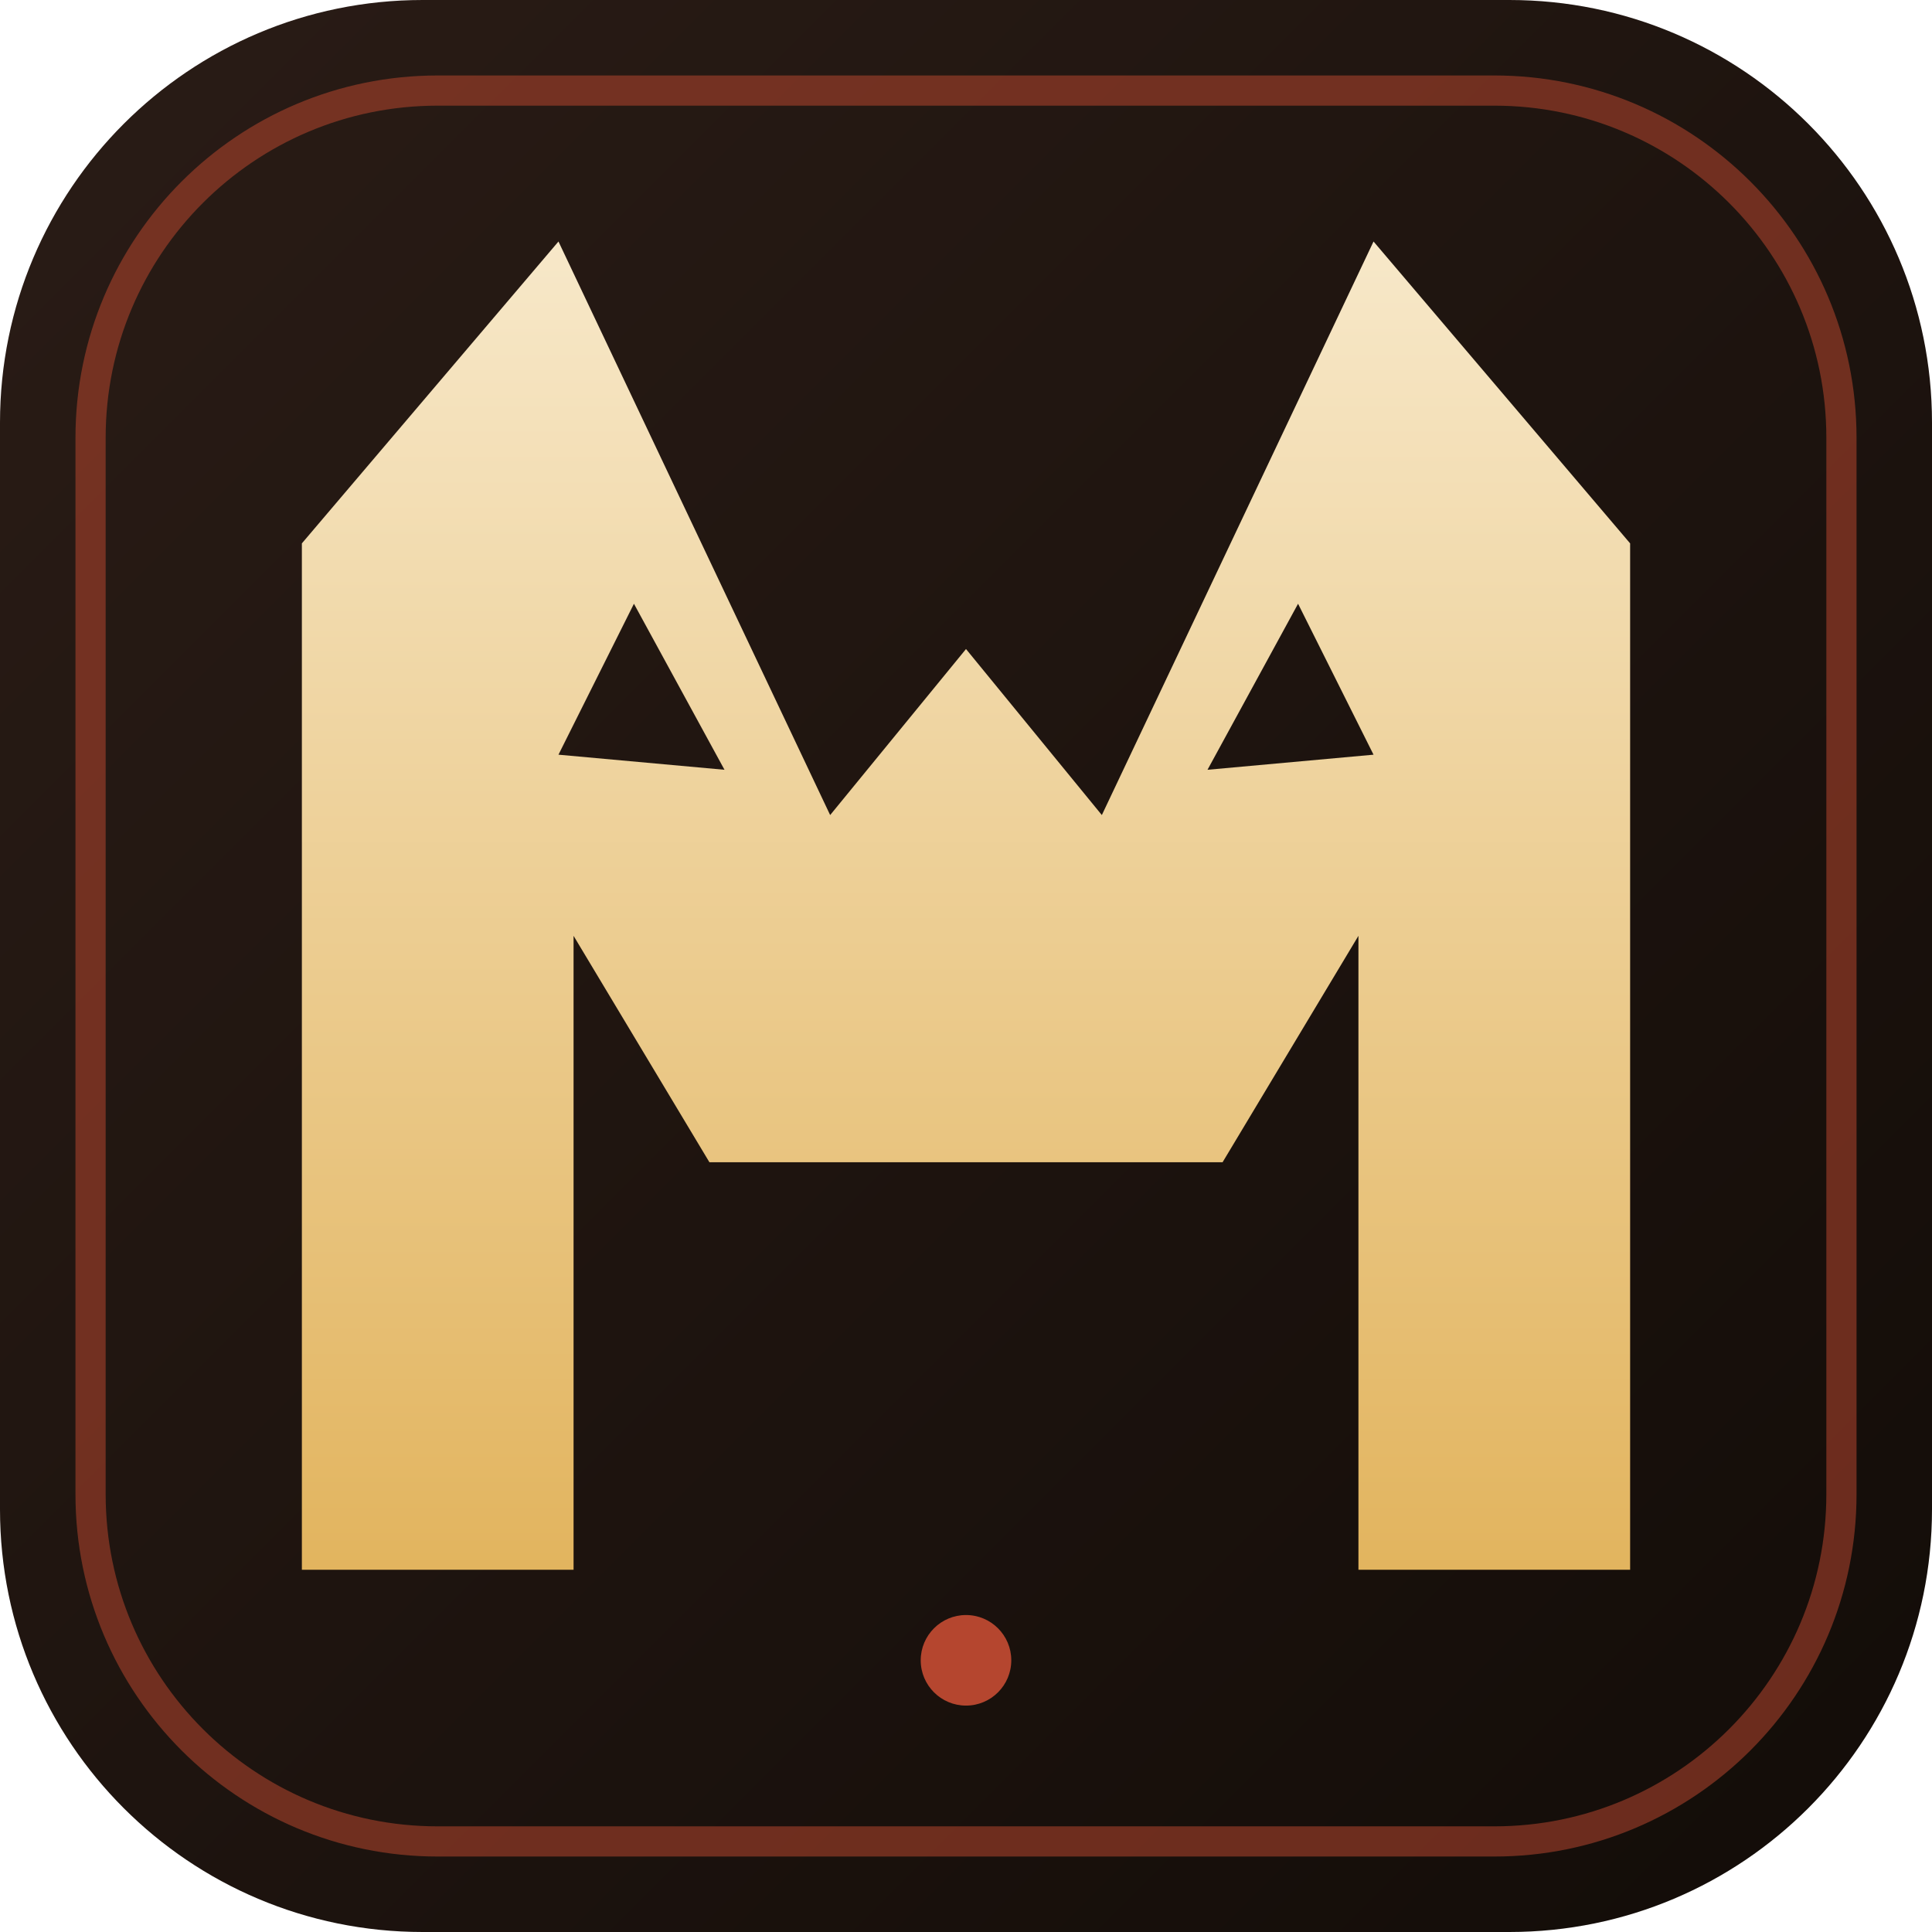
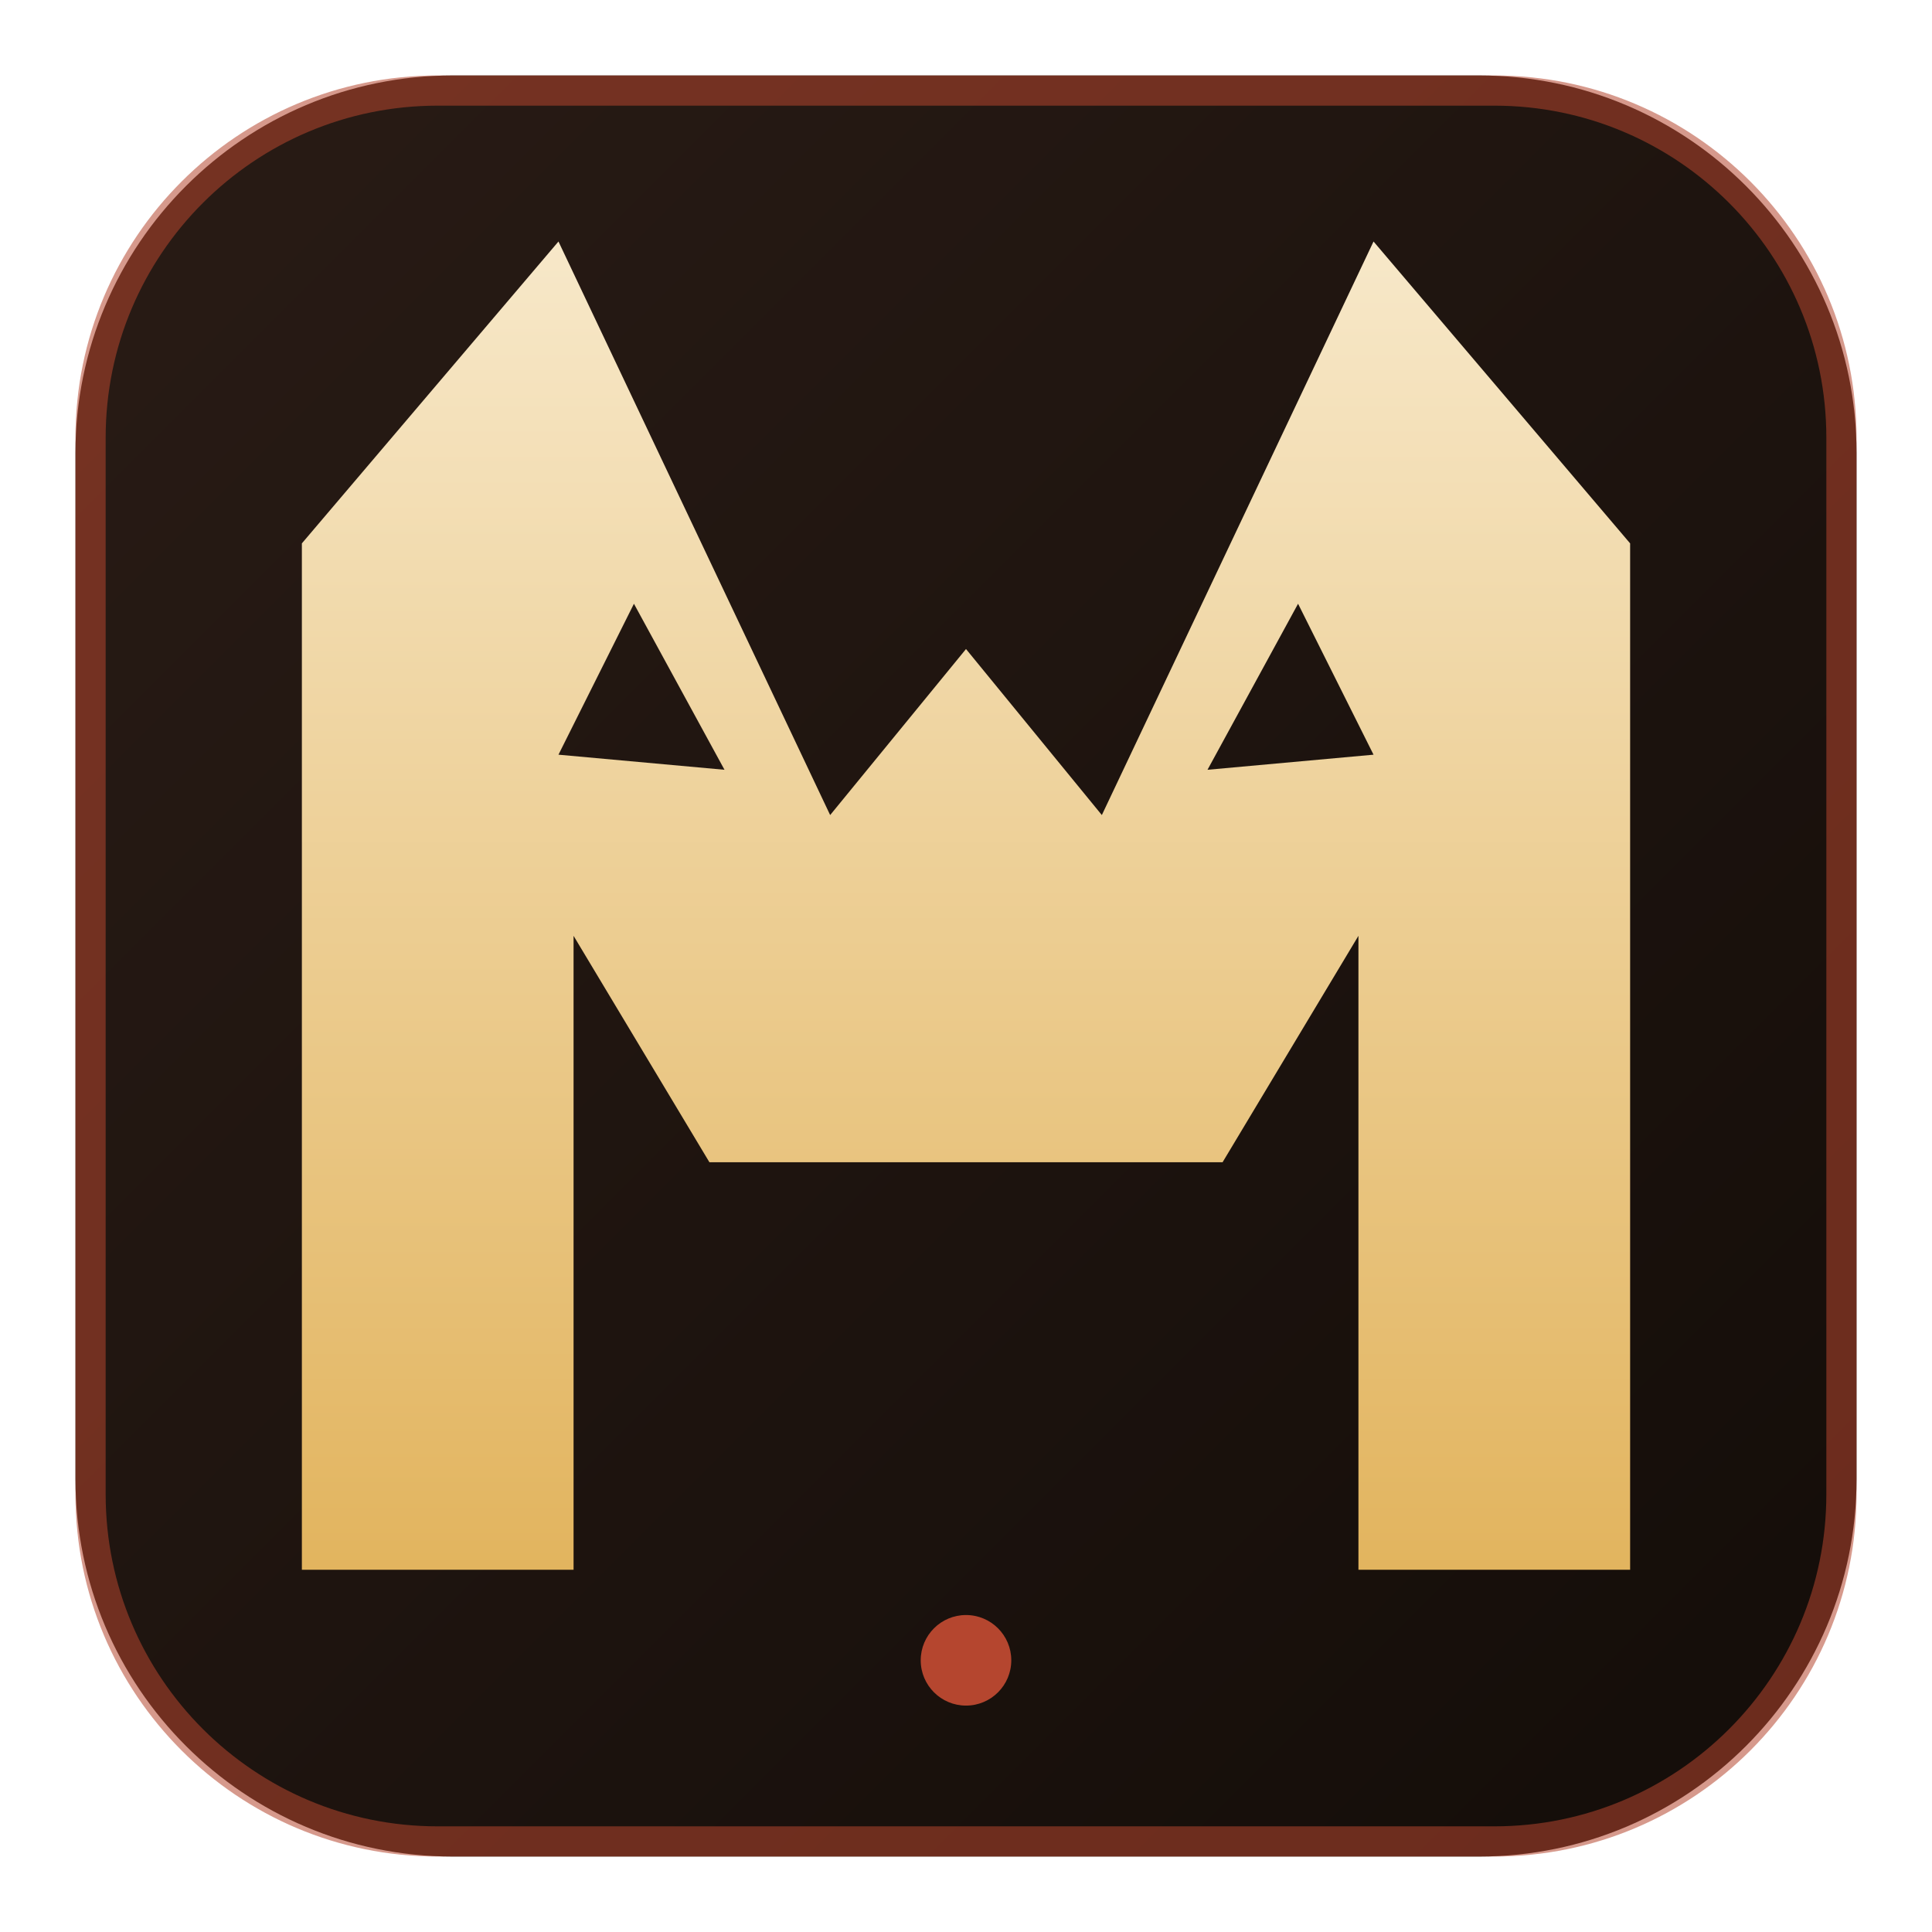
<svg xmlns="http://www.w3.org/2000/svg" viewBox="0 0 128 128" role="img" aria-label="NEKO">
  <defs>
    <linearGradient id="bg" x1="0" y1="0" x2="1" y2="1">
      <stop offset="0" stop-color="#2a1c16" />
      <stop offset="1" stop-color="#120c08" />
    </linearGradient>
    <linearGradient id="ink" x1="0" y1="0" x2="0" y2="1">
      <stop offset="0" stop-color="#f7e8c9" />
      <stop offset="1" stop-color="#e2b45e" />
    </linearGradient>
+     <clipPath id="ring">
+       <rect x="5" y="5" width="118" height="118" rx="25" />
+     </clipPath>
  </defs>
-   <rect width="128" height="128" rx="28" fill="url(#bg)" />
+   <g clip-path="url(#ring)">
+     <rect width="128" height="128" fill="url(#bg)" />
+     <path fill="url(#ink)" fill-rule="evenodd" d="M20 104V36l17-20 18 38 9-11 9 11 18-38 17 20v68H90V62l-9 15H47l-9-15v42H20Zm17-54 5-10 6 11-11-1Zm54 0-5-10-6 11 11-1Z" />
+     <circle cx="64" cy="110" r="3" fill="#b5462f" />
+   </g>
  <rect x="6" y="6" width="116" height="116" rx="23" fill="none" stroke="#b5462f" stroke-opacity=".55" stroke-width="2" />
-   <path fill="url(#ink)" fill-rule="evenodd" d="M20 104V36l17-20 18 38 9-11 9 11 18-38 17 20v68H90V62l-9 15H47l-9-15v42H20Zm17-54 5-10 6 11-11-1Zm54 0-5-10-6 11 11-1Z" />
-   <circle cx="64" cy="110" r="3" fill="#b5462f" />
</svg>
